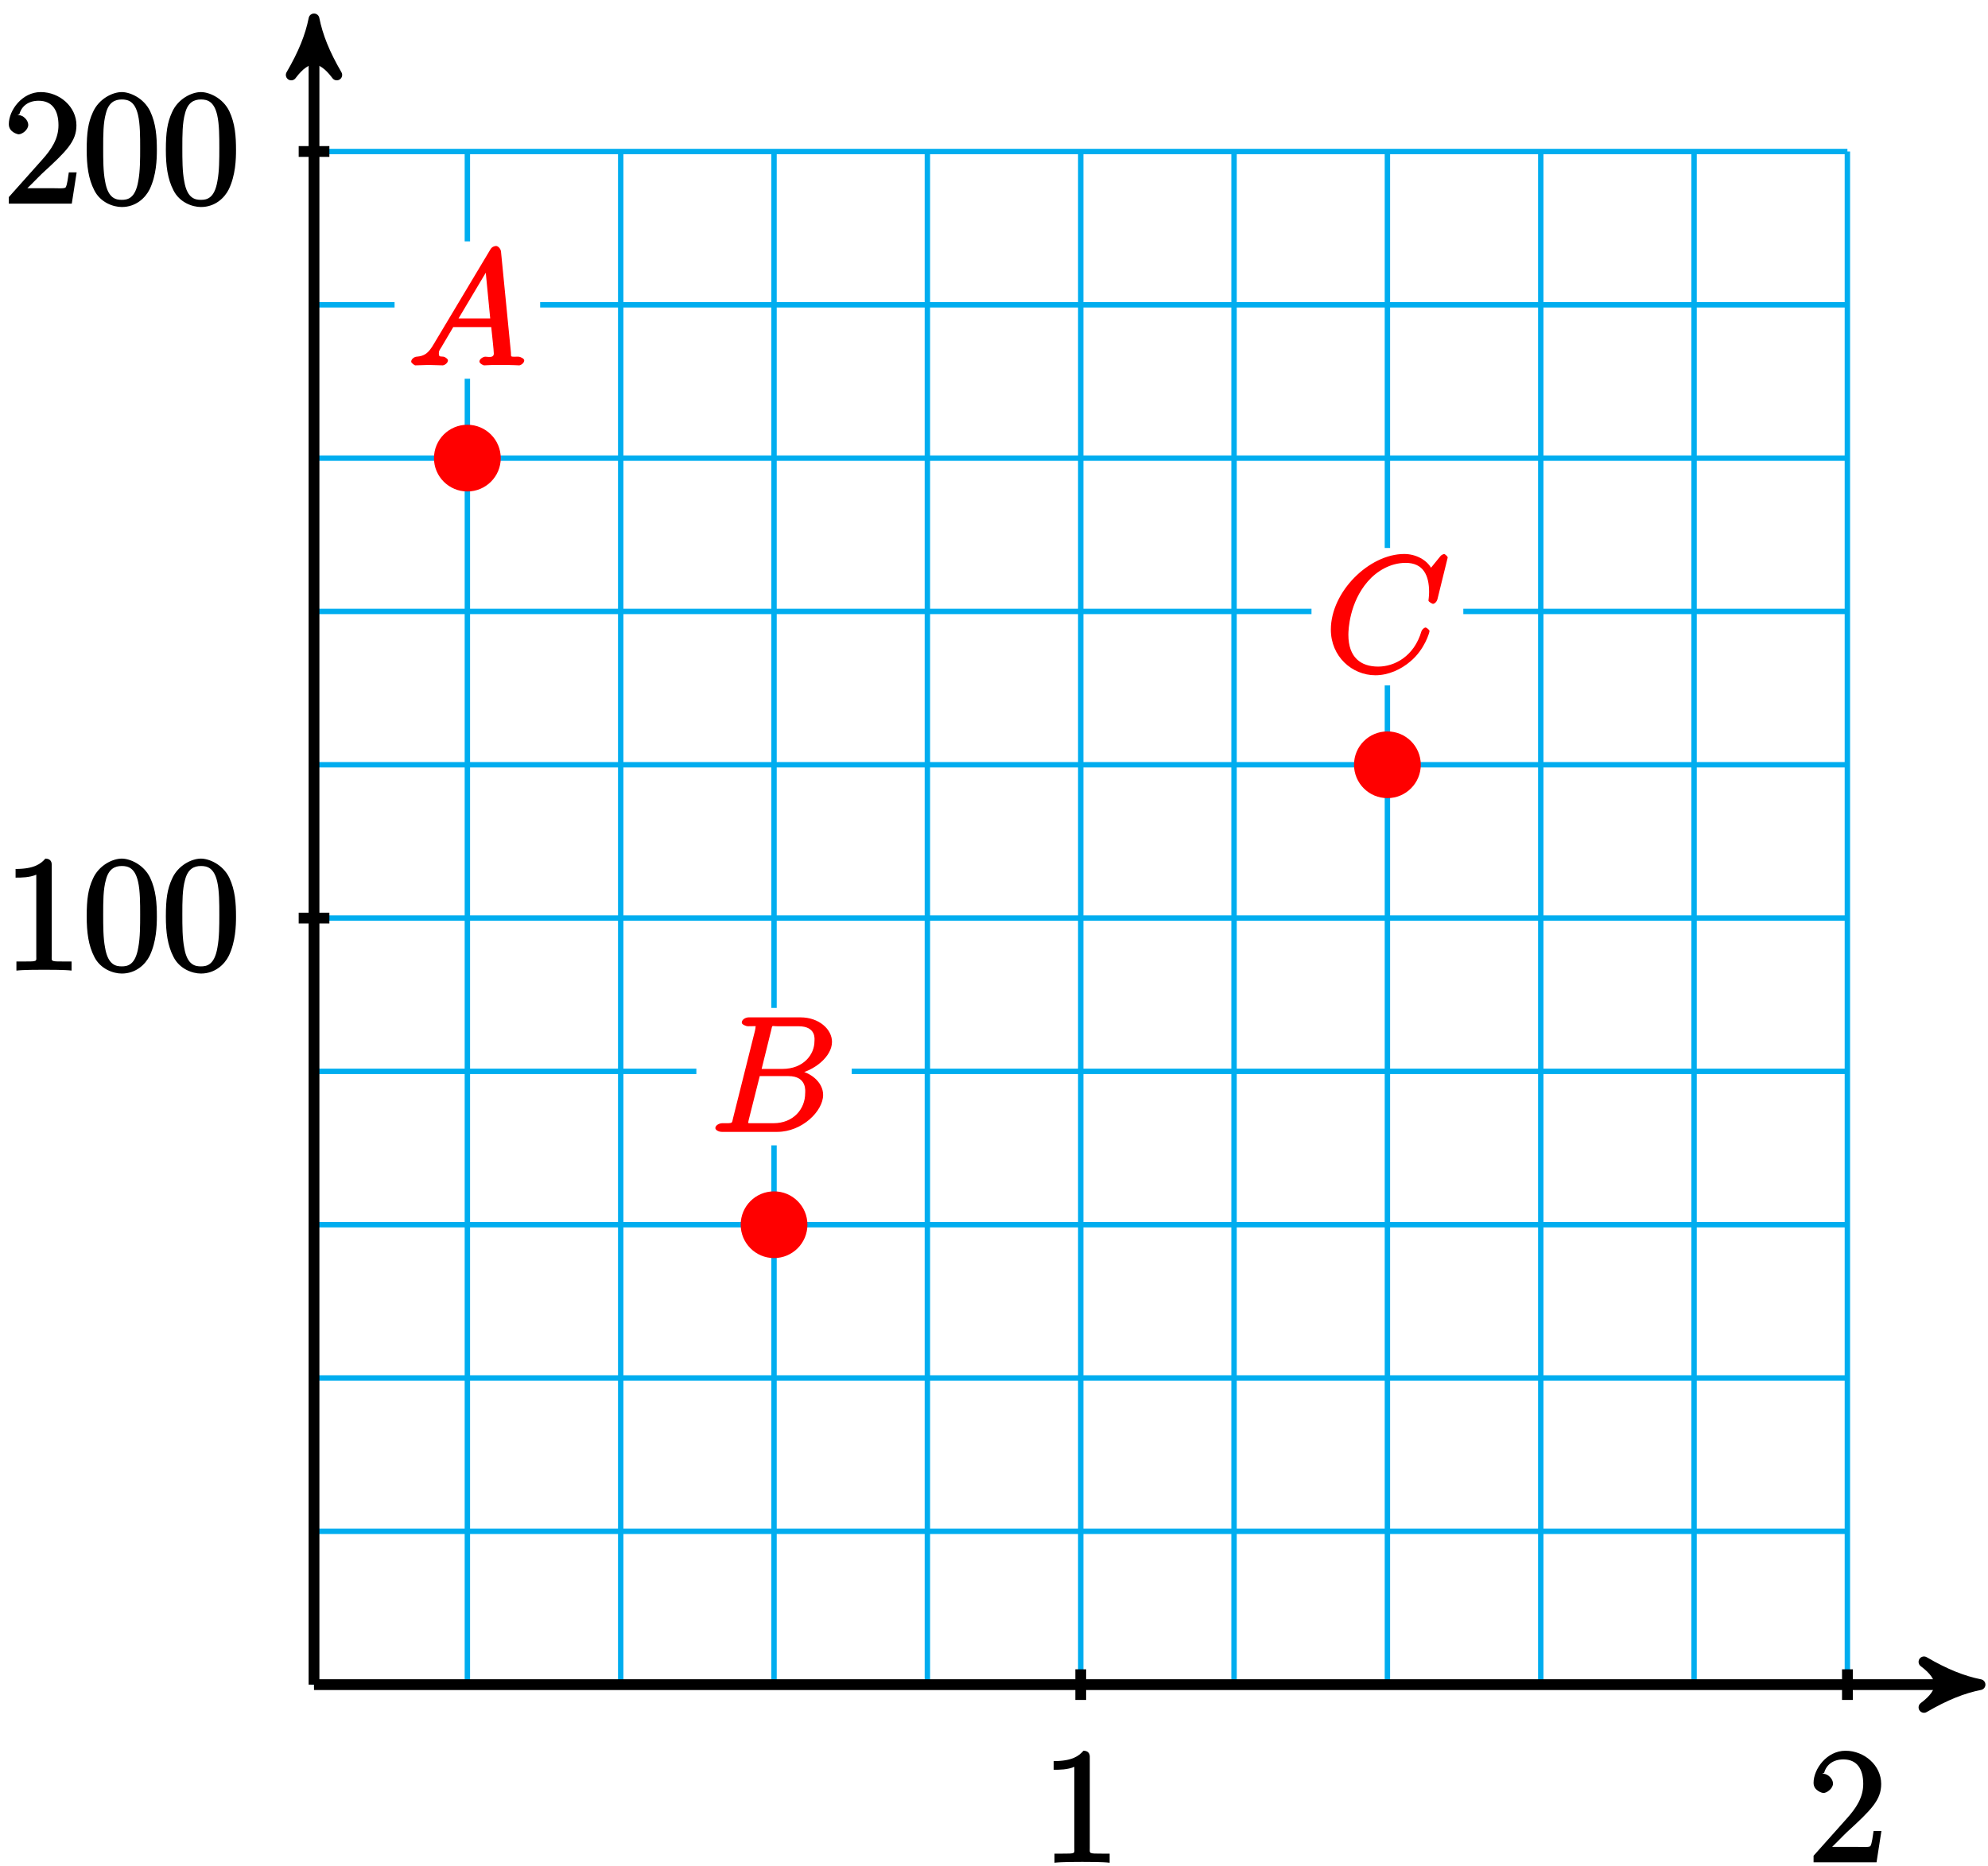
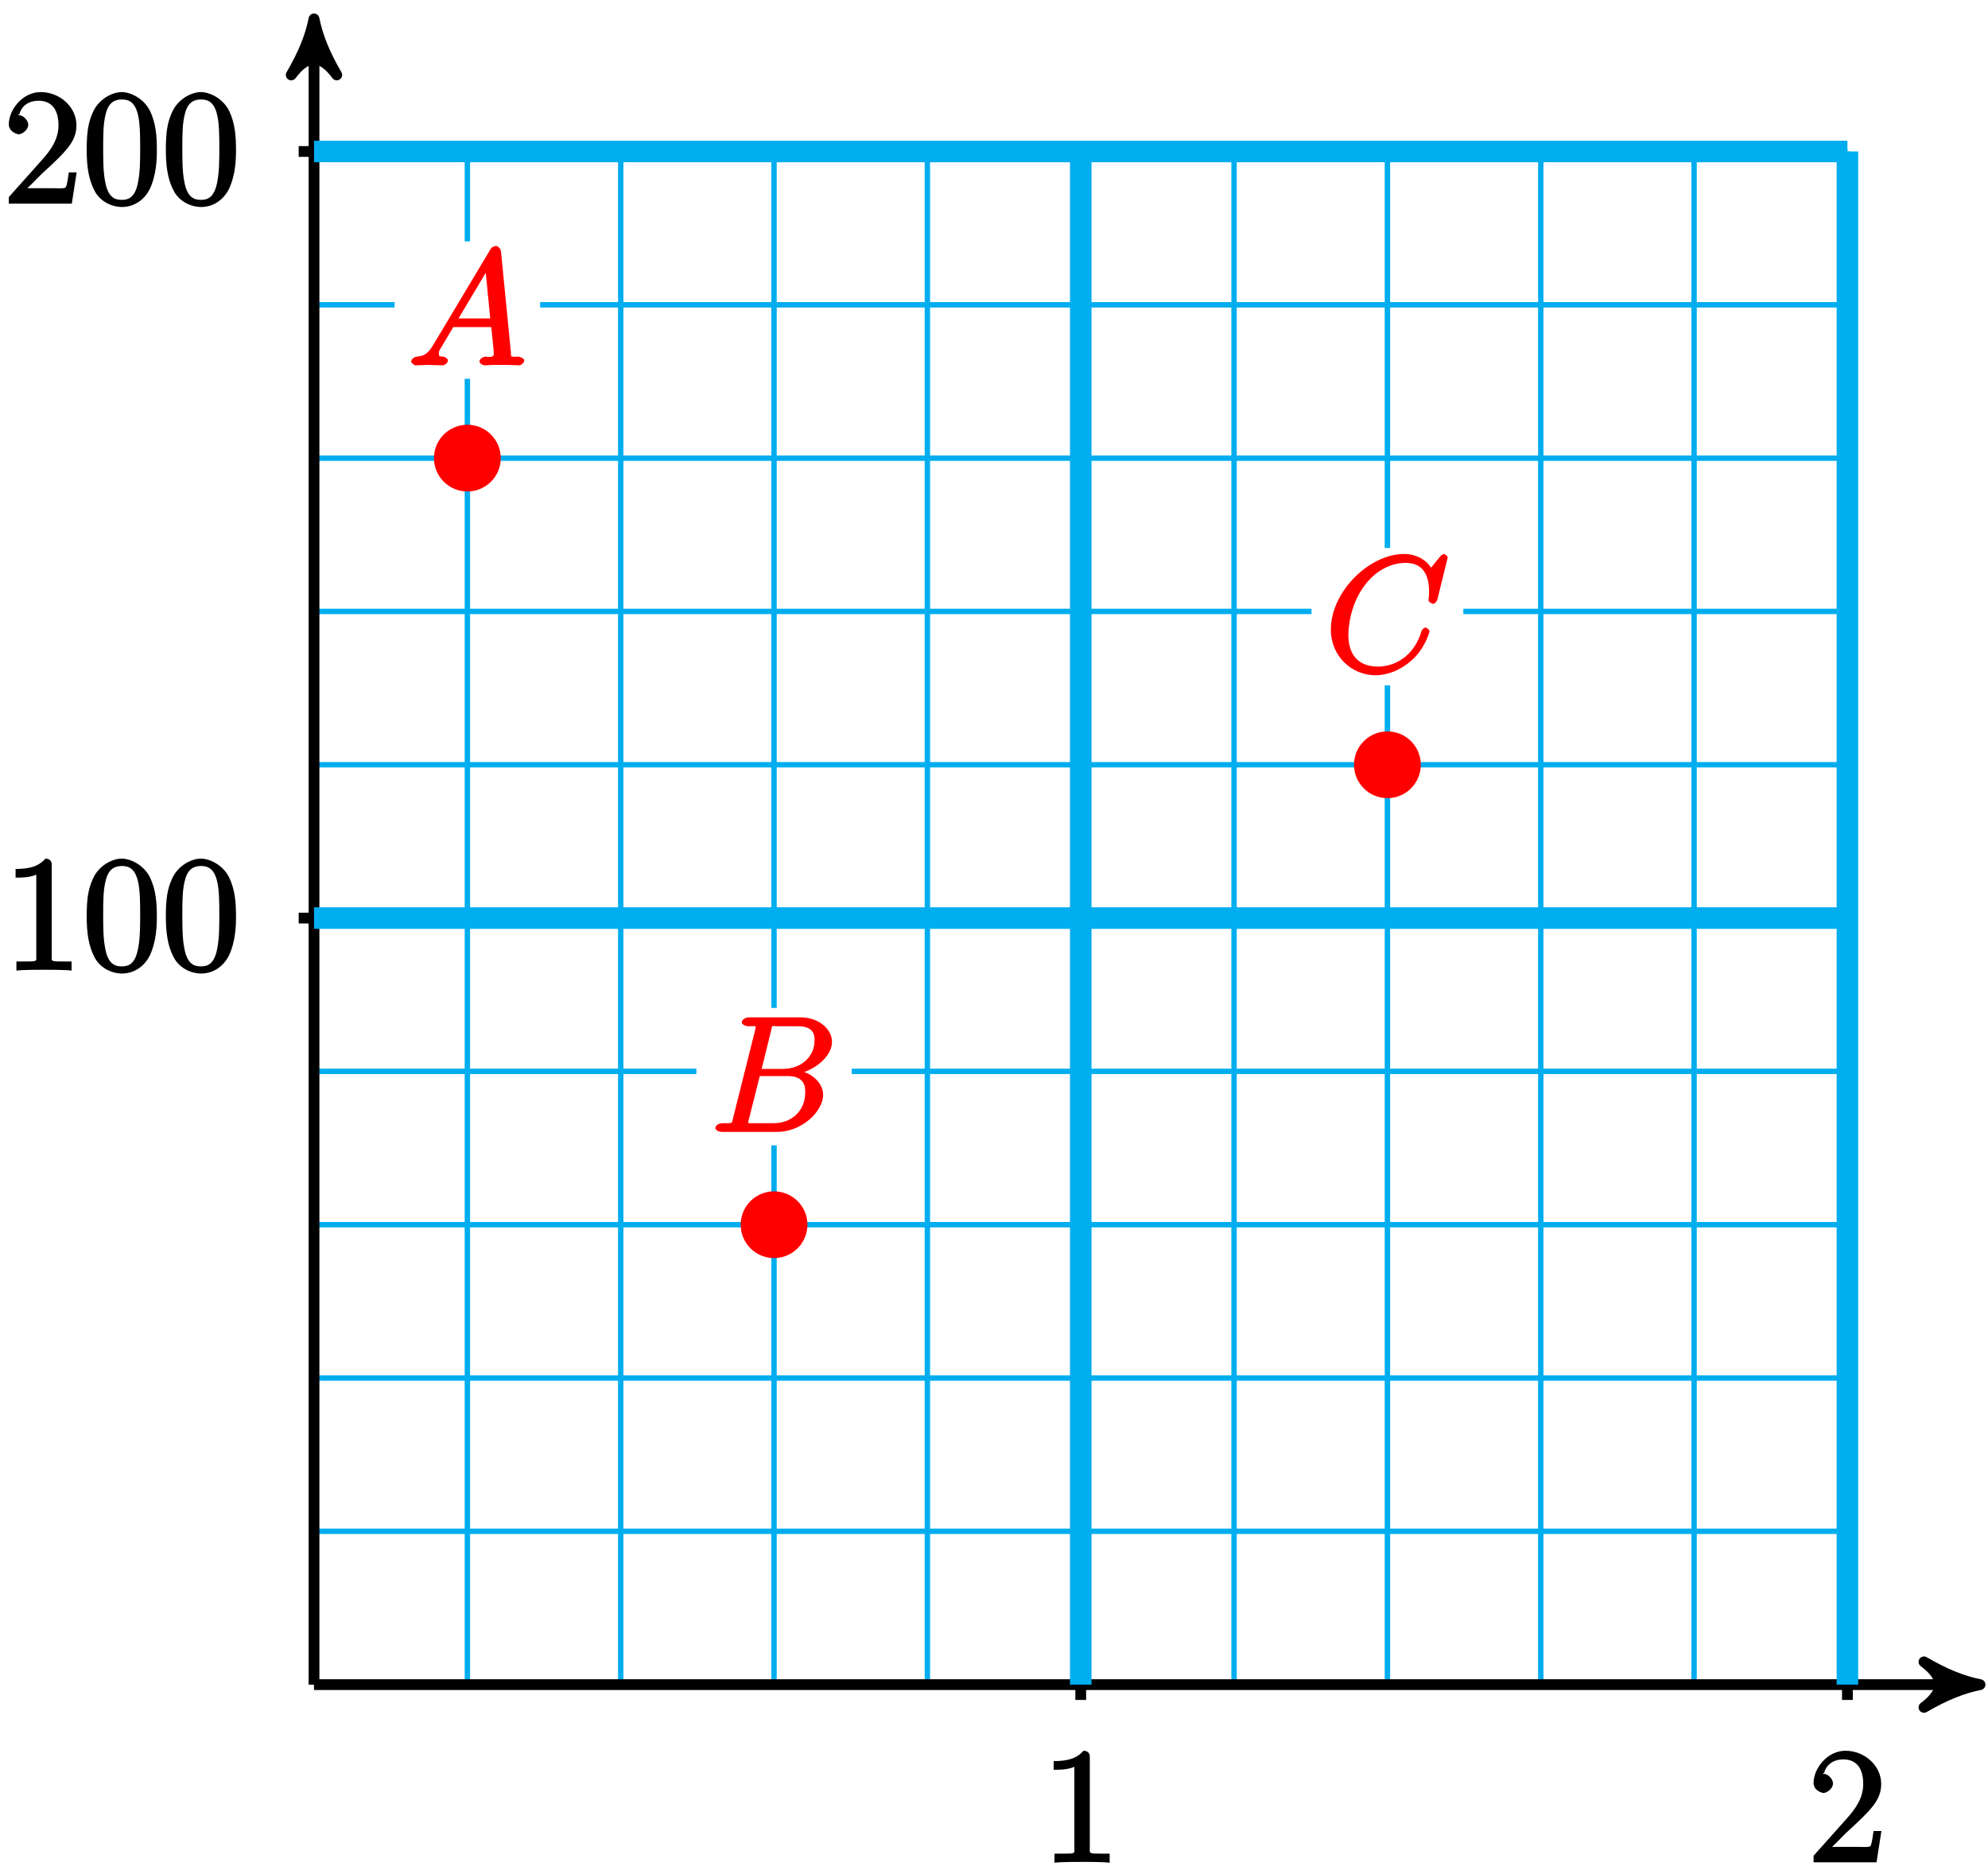
<svg xmlns="http://www.w3.org/2000/svg" xmlns:xlink="http://www.w3.org/1999/xlink" width="147pt" height="138pt" viewBox="0 0 147 138" version="1.1">
  <defs>
    <g>
      <symbol overflow="visible" id="glyph0-0">
        <path style="stroke:none;" d="" />
      </symbol>
      <symbol overflow="visible" id="glyph0-1">
        <path style="stroke:none;" d="M 3.594 -7.812 C 3.594 -8.078 3.438 -8.25 3.125 -8.25 C 2.797 -7.875 2.312 -7.484 0.922 -7.484 L 0.922 -6.844 C 1.359 -6.844 1.953 -6.844 2.453 -7.062 L 2.453 -1.062 C 2.453 -0.641 2.578 -0.641 1.531 -0.641 L 0.984 -0.641 L 0.984 0.031 C 1.484 -0.031 2.641 -0.031 3.031 -0.031 C 3.438 -0.031 4.578 -0.031 5.062 0.031 L 5.062 -0.641 L 4.531 -0.641 C 3.484 -0.641 3.594 -0.641 3.594 -1.062 Z M 3.594 -7.812 " />
      </symbol>
      <symbol overflow="visible" id="glyph0-2">
        <path style="stroke:none;" d="M 5.266 -2.312 L 4.859 -2.312 C 4.797 -1.953 4.75 -1.406 4.625 -1.203 C 4.547 -1.094 3.984 -1.141 3.625 -1.141 L 1.406 -1.141 L 1.516 -0.891 C 1.844 -1.156 2.562 -1.922 2.875 -2.219 C 4.703 -3.891 5.422 -4.609 5.422 -5.797 C 5.422 -7.172 4.172 -8.25 2.781 -8.25 C 1.406 -8.25 0.422 -6.906 0.422 -5.875 C 0.422 -5.266 1.109 -5.125 1.141 -5.125 C 1.406 -5.125 1.859 -5.453 1.859 -5.828 C 1.859 -6.172 1.484 -6.547 1.141 -6.547 C 1.047 -6.547 1.016 -6.547 1.203 -6.609 C 1.359 -7.203 1.859 -7.609 2.625 -7.609 C 3.641 -7.609 4.094 -6.891 4.094 -5.797 C 4.094 -4.781 3.562 -4 2.875 -3.234 L 0.422 -0.484 L 0.422 0 L 5.078 0 L 5.438 -2.312 Z M 5.266 -2.312 " />
      </symbol>
      <symbol overflow="visible" id="glyph0-3">
        <path style="stroke:none;" d="M 5.516 -3.969 C 5.516 -4.953 5.453 -5.922 5.016 -6.844 C 4.531 -7.828 3.516 -8.25 2.922 -8.25 C 2.234 -8.25 1.219 -7.75 0.781 -6.75 C 0.438 -6 0.328 -5.266 0.328 -3.969 C 0.328 -2.812 0.453 -1.828 0.891 -0.984 C 1.344 -0.078 2.297 0.25 2.922 0.25 C 3.953 0.25 4.656 -0.406 4.984 -1.062 C 5.484 -2.109 5.516 -3.281 5.516 -3.969 Z M 2.922 -0.281 C 2.531 -0.281 1.906 -0.344 1.688 -1.656 C 1.547 -2.359 1.547 -3.281 1.547 -4.109 C 1.547 -5.094 1.547 -5.969 1.75 -6.688 C 1.953 -7.484 2.406 -7.703 2.922 -7.703 C 3.375 -7.703 3.891 -7.578 4.125 -6.547 C 4.281 -5.875 4.281 -4.922 4.281 -4.109 C 4.281 -3.312 4.281 -2.406 4.141 -1.672 C 3.922 -0.359 3.328 -0.281 2.922 -0.281 Z M 2.922 -0.281 " />
      </symbol>
      <symbol overflow="visible" id="glyph1-0">
        <path style="stroke:none;" d="" />
      </symbol>
      <symbol overflow="visible" id="glyph1-1">
        <path style="stroke:none;" d="M 1.906 -1.578 C 1.5 -0.875 1.203 -0.688 0.641 -0.641 C 0.5 -0.641 0.234 -0.484 0.234 -0.266 C 0.234 -0.188 0.469 0 0.547 0 C 0.766 0 1.297 -0.031 1.516 -0.031 C 1.859 -0.031 2.25 0 2.578 0 C 2.656 0 2.953 -0.141 2.953 -0.375 C 2.953 -0.484 2.703 -0.641 2.625 -0.641 C 2.359 -0.672 2.281 -0.609 2.281 -0.891 C 2.281 -1.062 2.312 -1.094 2.469 -1.344 L 3.344 -2.828 L 6.156 -2.828 C 6.156 -2.859 6.156 -2.766 6.172 -2.656 C 6.203 -2.344 6.344 -1.094 6.344 -0.875 C 6.344 -0.516 5.906 -0.641 5.719 -0.641 C 5.578 -0.641 5.281 -0.484 5.281 -0.281 C 5.281 -0.141 5.562 0 5.625 0 C 5.828 0 6.078 -0.031 6.281 -0.031 L 6.953 -0.031 C 7.688 -0.031 8.219 0 8.219 0 C 8.312 0 8.594 -0.141 8.594 -0.375 C 8.594 -0.484 8.328 -0.641 8.156 -0.641 C 7.5 -0.641 7.641 -0.594 7.609 -0.953 L 6.875 -8.422 C 6.844 -8.656 6.641 -8.828 6.516 -8.828 C 6.391 -8.828 6.203 -8.766 6.094 -8.578 Z M 3.578 -3.203 L 5.969 -7.219 L 5.703 -7.328 L 6.078 -3.469 L 3.734 -3.469 Z M 3.578 -3.203 " />
      </symbol>
      <symbol overflow="visible" id="glyph1-2">
        <path style="stroke:none;" d="M 4.531 -7.5 C 4.641 -7.938 4.531 -7.812 5 -7.812 L 6.547 -7.812 C 7.906 -7.812 7.734 -6.812 7.734 -6.703 C 7.734 -5.734 6.938 -4.656 5.359 -4.656 L 3.828 -4.656 Z M 6.391 -4.266 C 7.703 -4.5 9.031 -5.562 9.031 -6.656 C 9.031 -7.594 8.062 -8.469 6.703 -8.469 L 2.875 -8.469 C 2.641 -8.469 2.359 -8.312 2.359 -8.078 C 2.359 -7.953 2.641 -7.812 2.828 -7.812 C 3.547 -7.812 3.375 -7.859 3.375 -7.734 C 3.375 -7.703 3.375 -7.641 3.328 -7.453 L 1.719 -1.031 C 1.609 -0.609 1.75 -0.641 0.922 -0.641 C 0.688 -0.641 0.406 -0.484 0.406 -0.281 C 0.406 -0.141 0.641 0 0.891 0 L 4.984 0 C 6.812 0 8.375 -1.531 8.375 -2.734 C 8.375 -3.719 7.359 -4.469 6.391 -4.562 Z M 4.703 -0.641 L 3.078 -0.641 C 2.922 -0.641 2.891 -0.641 2.828 -0.656 C 2.688 -0.672 2.828 -0.531 2.828 -0.641 C 2.828 -0.719 2.859 -0.781 2.875 -0.891 L 3.688 -4.125 L 5.812 -4.125 C 7.219 -4.125 7.047 -2.953 7.047 -2.859 C 7.047 -1.703 6.188 -0.641 4.703 -0.641 Z M 4.703 -0.641 " />
      </symbol>
      <symbol overflow="visible" id="glyph1-3">
        <path style="stroke:none;" d="M 9.078 -8.453 C 9.078 -8.562 8.844 -8.719 8.828 -8.719 C 8.797 -8.719 8.625 -8.672 8.531 -8.547 L 7.844 -7.703 C 7.516 -8.266 6.75 -8.719 5.859 -8.719 C 3.281 -8.719 0.438 -5.938 0.438 -3.125 C 0.438 -1.141 2 0.25 3.734 0.25 C 4.703 0.25 5.641 -0.188 6.328 -0.781 C 7.375 -1.656 7.734 -2.922 7.734 -3.016 C 7.734 -3.125 7.484 -3.281 7.453 -3.281 C 7.344 -3.281 7.203 -3.156 7.141 -3.016 C 6.594 -1.141 5.141 -0.391 3.938 -0.391 C 2.672 -0.391 1.734 -1.047 1.734 -2.75 C 1.734 -3.125 1.812 -5.109 3.156 -6.672 C 3.812 -7.438 4.828 -8.062 5.969 -8.062 C 7.281 -8.062 7.703 -7.125 7.703 -5.906 C 7.703 -5.594 7.656 -5.328 7.656 -5.281 C 7.656 -5.172 7.953 -5.031 7.984 -5.031 C 8.109 -5.031 8.281 -5.188 8.328 -5.406 Z M 9.078 -8.453 " />
      </symbol>
    </g>
  </defs>
  <g id="surface1">
    <path style="fill:none;stroke-width:0.399;stroke-linecap:butt;stroke-linejoin:miter;stroke:rgb(0%,67.839%,93.729%);stroke-opacity:1;stroke-miterlimit:10;" d="M -0.001 0 L 113.385 0 M -0.001 11.34 L 113.385 11.34 M -0.001 22.676 L 113.385 22.676 M -0.001 34.016 L 113.385 34.016 M -0.001 45.356 L 113.385 45.356 M -0.001 56.692 L 113.385 56.692 M -0.001 68.031 L 113.385 68.031 M -0.001 79.371 L 113.385 79.371 M -0.001 90.707 L 113.385 90.707 M -0.001 102.047 L 113.385 102.047 M -0.001 113.383 L 113.385 113.383 M -0.001 0 L -0.001 113.387 M 11.339 0 L 11.339 113.387 M 22.678 0 L 22.678 113.387 M 34.014 0 L 34.014 113.387 M 45.354 0 L 45.354 113.387 M 56.694 0 L 56.694 113.387 M 68.03 0 L 68.03 113.387 M 79.37 0 L 79.37 113.387 M 90.71 0 L 90.71 113.387 M 102.046 0 L 102.046 113.387 M 113.382 0 L 113.382 113.387 " transform="matrix(1,0,0,-1,23.22,124.59)" />
    <path style="fill:none;stroke-width:0.797;stroke-linecap:butt;stroke-linejoin:miter;stroke:rgb(0%,0%,0%);stroke-opacity:1;stroke-miterlimit:10;" d="M -0.001 0 L 122.155 0 " transform="matrix(1,0,0,-1,23.22,124.59)" />
    <path style="fill-rule:nonzero;fill:rgb(0%,0%,0%);fill-opacity:1;stroke-width:0.797;stroke-linecap:butt;stroke-linejoin:round;stroke:rgb(0%,0%,0%);stroke-opacity:1;stroke-miterlimit:10;" d="M 1.035 0 C -0.258 0.258 -1.555 0.777 -3.11 1.684 C -1.555 0.52 -1.555 -0.519 -3.11 -1.683 C -1.555 -0.777 -0.258 -0.258 1.035 0 Z M 1.035 0 " transform="matrix(1,0,0,-1,145.3755,124.59)" />
    <path style="fill:none;stroke-width:0.797;stroke-linecap:butt;stroke-linejoin:miter;stroke:rgb(0%,0%,0%);stroke-opacity:1;stroke-miterlimit:10;" d="M -0.001 0 L -0.001 122.156 " transform="matrix(1,0,0,-1,23.22,124.59)" />
    <path style="fill-rule:nonzero;fill:rgb(0%,0%,0%);fill-opacity:1;stroke-width:0.797;stroke-linecap:butt;stroke-linejoin:round;stroke:rgb(0%,0%,0%);stroke-opacity:1;stroke-miterlimit:10;" d="M 1.036 0.001 C -0.261 0.259 -1.554 0.779 -3.108 1.685 C -1.554 0.517 -1.554 -0.518 -3.108 -1.682 C -1.554 -0.776 -0.261 -0.26 1.036 0.001 Z M 1.036 0.001 " transform="matrix(0,-1,-1,0,23.22,2.4345)" />
    <path style="fill:none;stroke-width:0.797;stroke-linecap:butt;stroke-linejoin:miter;stroke:rgb(0%,0%,0%);stroke-opacity:1;stroke-miterlimit:10;" d="M 56.694 1.133 L 56.694 -1.133 " transform="matrix(1,0,0,-1,23.22,124.59)" />
    <g style="fill:rgb(0%,0%,0%);fill-opacity:1;">
      <use xlink:href="#glyph0-1" x="76.99" y="137.73" />
    </g>
+     <path style="fill:none;stroke-width:1.594;stroke-linecap:butt;stroke-linejoin:miter;stroke:rgb(0%,67.839%,93.729%);stroke-opacity:1;stroke-miterlimit:10;" d="M 56.694 0 L 56.694 113.387 " transform="matrix(1,0,0,-1,23.22,124.59)" />
    <path style="fill:none;stroke-width:0.797;stroke-linecap:butt;stroke-linejoin:miter;stroke:rgb(0%,0%,0%);stroke-opacity:1;stroke-miterlimit:10;" d="M 113.385 1.133 L 113.385 -1.133 " transform="matrix(1,0,0,-1,23.22,124.59)" />
    <g style="fill:rgb(0%,0%,0%);fill-opacity:1;">
      <use xlink:href="#glyph0-2" x="133.68" y="137.73" />
    </g>
+     <path style="fill:none;stroke-width:1.594;stroke-linecap:butt;stroke-linejoin:miter;stroke:rgb(0%,67.839%,93.729%);stroke-opacity:1;stroke-miterlimit:10;" d="M 113.385 0 L 113.385 113.387 " transform="matrix(1,0,0,-1,23.22,124.59)" />
    <path style="fill:none;stroke-width:0.797;stroke-linecap:butt;stroke-linejoin:miter;stroke:rgb(0%,0%,0%);stroke-opacity:1;stroke-miterlimit:10;" d="M 1.135 56.692 L -1.134 56.692 " transform="matrix(1,0,0,-1,23.22,124.59)" />
    <g style="fill:rgb(0%,0%,0%);fill-opacity:1;">
      <use xlink:href="#glyph0-1" x="0.23" y="71.75" />
      <use xlink:href="#glyph0-3" x="6.083" y="71.75" />
      <use xlink:href="#glyph0-3" x="11.936" y="71.75" />
    </g>
+     <path style="fill:none;stroke-width:1.594;stroke-linecap:butt;stroke-linejoin:miter;stroke:rgb(0%,67.839%,93.729%);stroke-opacity:1;stroke-miterlimit:10;" d="M -0.001 56.692 L 113.385 56.692 " transform="matrix(1,0,0,-1,23.22,124.59)" />
    <path style="fill:none;stroke-width:0.797;stroke-linecap:butt;stroke-linejoin:miter;stroke:rgb(0%,0%,0%);stroke-opacity:1;stroke-miterlimit:10;" d="M 1.135 113.387 L -1.134 113.387 " transform="matrix(1,0,0,-1,23.22,124.59)" />
    <g style="fill:rgb(0%,0%,0%);fill-opacity:1;">
      <use xlink:href="#glyph0-2" x="0.23" y="15.06" />
      <use xlink:href="#glyph0-3" x="6.083" y="15.06" />
      <use xlink:href="#glyph0-3" x="11.936" y="15.06" />
    </g>
+     <path style="fill:none;stroke-width:1.594;stroke-linecap:butt;stroke-linejoin:miter;stroke:rgb(0%,67.839%,93.729%);stroke-opacity:1;stroke-miterlimit:10;" d="M -0.001 113.387 L 113.385 113.387 " transform="matrix(1,0,0,-1,23.22,124.59)" />
    <path style="fill-rule:nonzero;fill:rgb(100%,0%,0%);fill-opacity:1;stroke-width:0.399;stroke-linecap:butt;stroke-linejoin:miter;stroke:rgb(100%,0%,0%);stroke-opacity:1;stroke-miterlimit:10;" d="M 13.608 90.707 C 13.608 91.961 12.592 92.977 11.339 92.977 C 10.085 92.977 9.069 91.961 9.069 90.707 C 9.069 89.457 10.085 88.442 11.339 88.442 C 12.592 88.442 13.608 89.457 13.608 90.707 Z M 13.608 90.707 " transform="matrix(1,0,0,-1,23.22,124.59)" />
    <path style=" stroke:none;fill-rule:nonzero;fill:rgb(100%,100%,100%);fill-opacity:1;" d="M 29.176 28.012 L 39.941 28.012 L 39.941 17.852 L 29.176 17.852 Z M 29.176 28.012 " />
    <g style="fill:rgb(100%,0%,0%);fill-opacity:1;">
      <use xlink:href="#glyph1-1" x="30.17" y="27.02" />
    </g>
    <path style="fill-rule:nonzero;fill:rgb(100%,0%,0%);fill-opacity:1;stroke-width:0.399;stroke-linecap:butt;stroke-linejoin:miter;stroke:rgb(100%,0%,0%);stroke-opacity:1;stroke-miterlimit:10;" d="M 36.284 34.016 C 36.284 35.27 35.268 36.281 34.014 36.281 C 32.764 36.281 31.749 35.27 31.749 34.016 C 31.749 32.762 32.764 31.746 34.014 31.746 C 35.268 31.746 36.284 32.762 36.284 34.016 Z M 36.284 34.016 " transform="matrix(1,0,0,-1,23.22,124.59)" />
    <path style=" stroke:none;fill-rule:nonzero;fill:rgb(100%,100%,100%);fill-opacity:1;" d="M 51.492 84.707 L 62.98 84.707 L 62.98 74.543 L 51.492 74.543 Z M 51.492 84.707 " />
    <g style="fill:rgb(100%,0%,0%);fill-opacity:1;">
      <use xlink:href="#glyph1-2" x="52.49" y="83.71" />
    </g>
    <path style="fill-rule:nonzero;fill:rgb(100%,0%,0%);fill-opacity:1;stroke-width:0.399;stroke-linecap:butt;stroke-linejoin:miter;stroke:rgb(100%,0%,0%);stroke-opacity:1;stroke-miterlimit:10;" d="M 81.639 68.031 C 81.639 69.285 80.624 70.297 79.37 70.297 C 78.116 70.297 77.1 69.285 77.1 68.031 C 77.1 66.778 78.116 65.762 79.37 65.762 C 80.624 65.762 81.639 66.778 81.639 68.031 Z M 81.639 68.031 " transform="matrix(1,0,0,-1,23.22,124.59)" />
    <path style=" stroke:none;fill-rule:nonzero;fill:rgb(100%,100%,100%);fill-opacity:1;" d="M 96.977 50.691 L 108.203 50.691 L 108.203 40.527 L 96.977 40.527 Z M 96.977 50.691 " />
    <g style="fill:rgb(100%,0%,0%);fill-opacity:1;">
      <use xlink:href="#glyph1-3" x="97.97" y="49.69" />
    </g>
  </g>
</svg>
